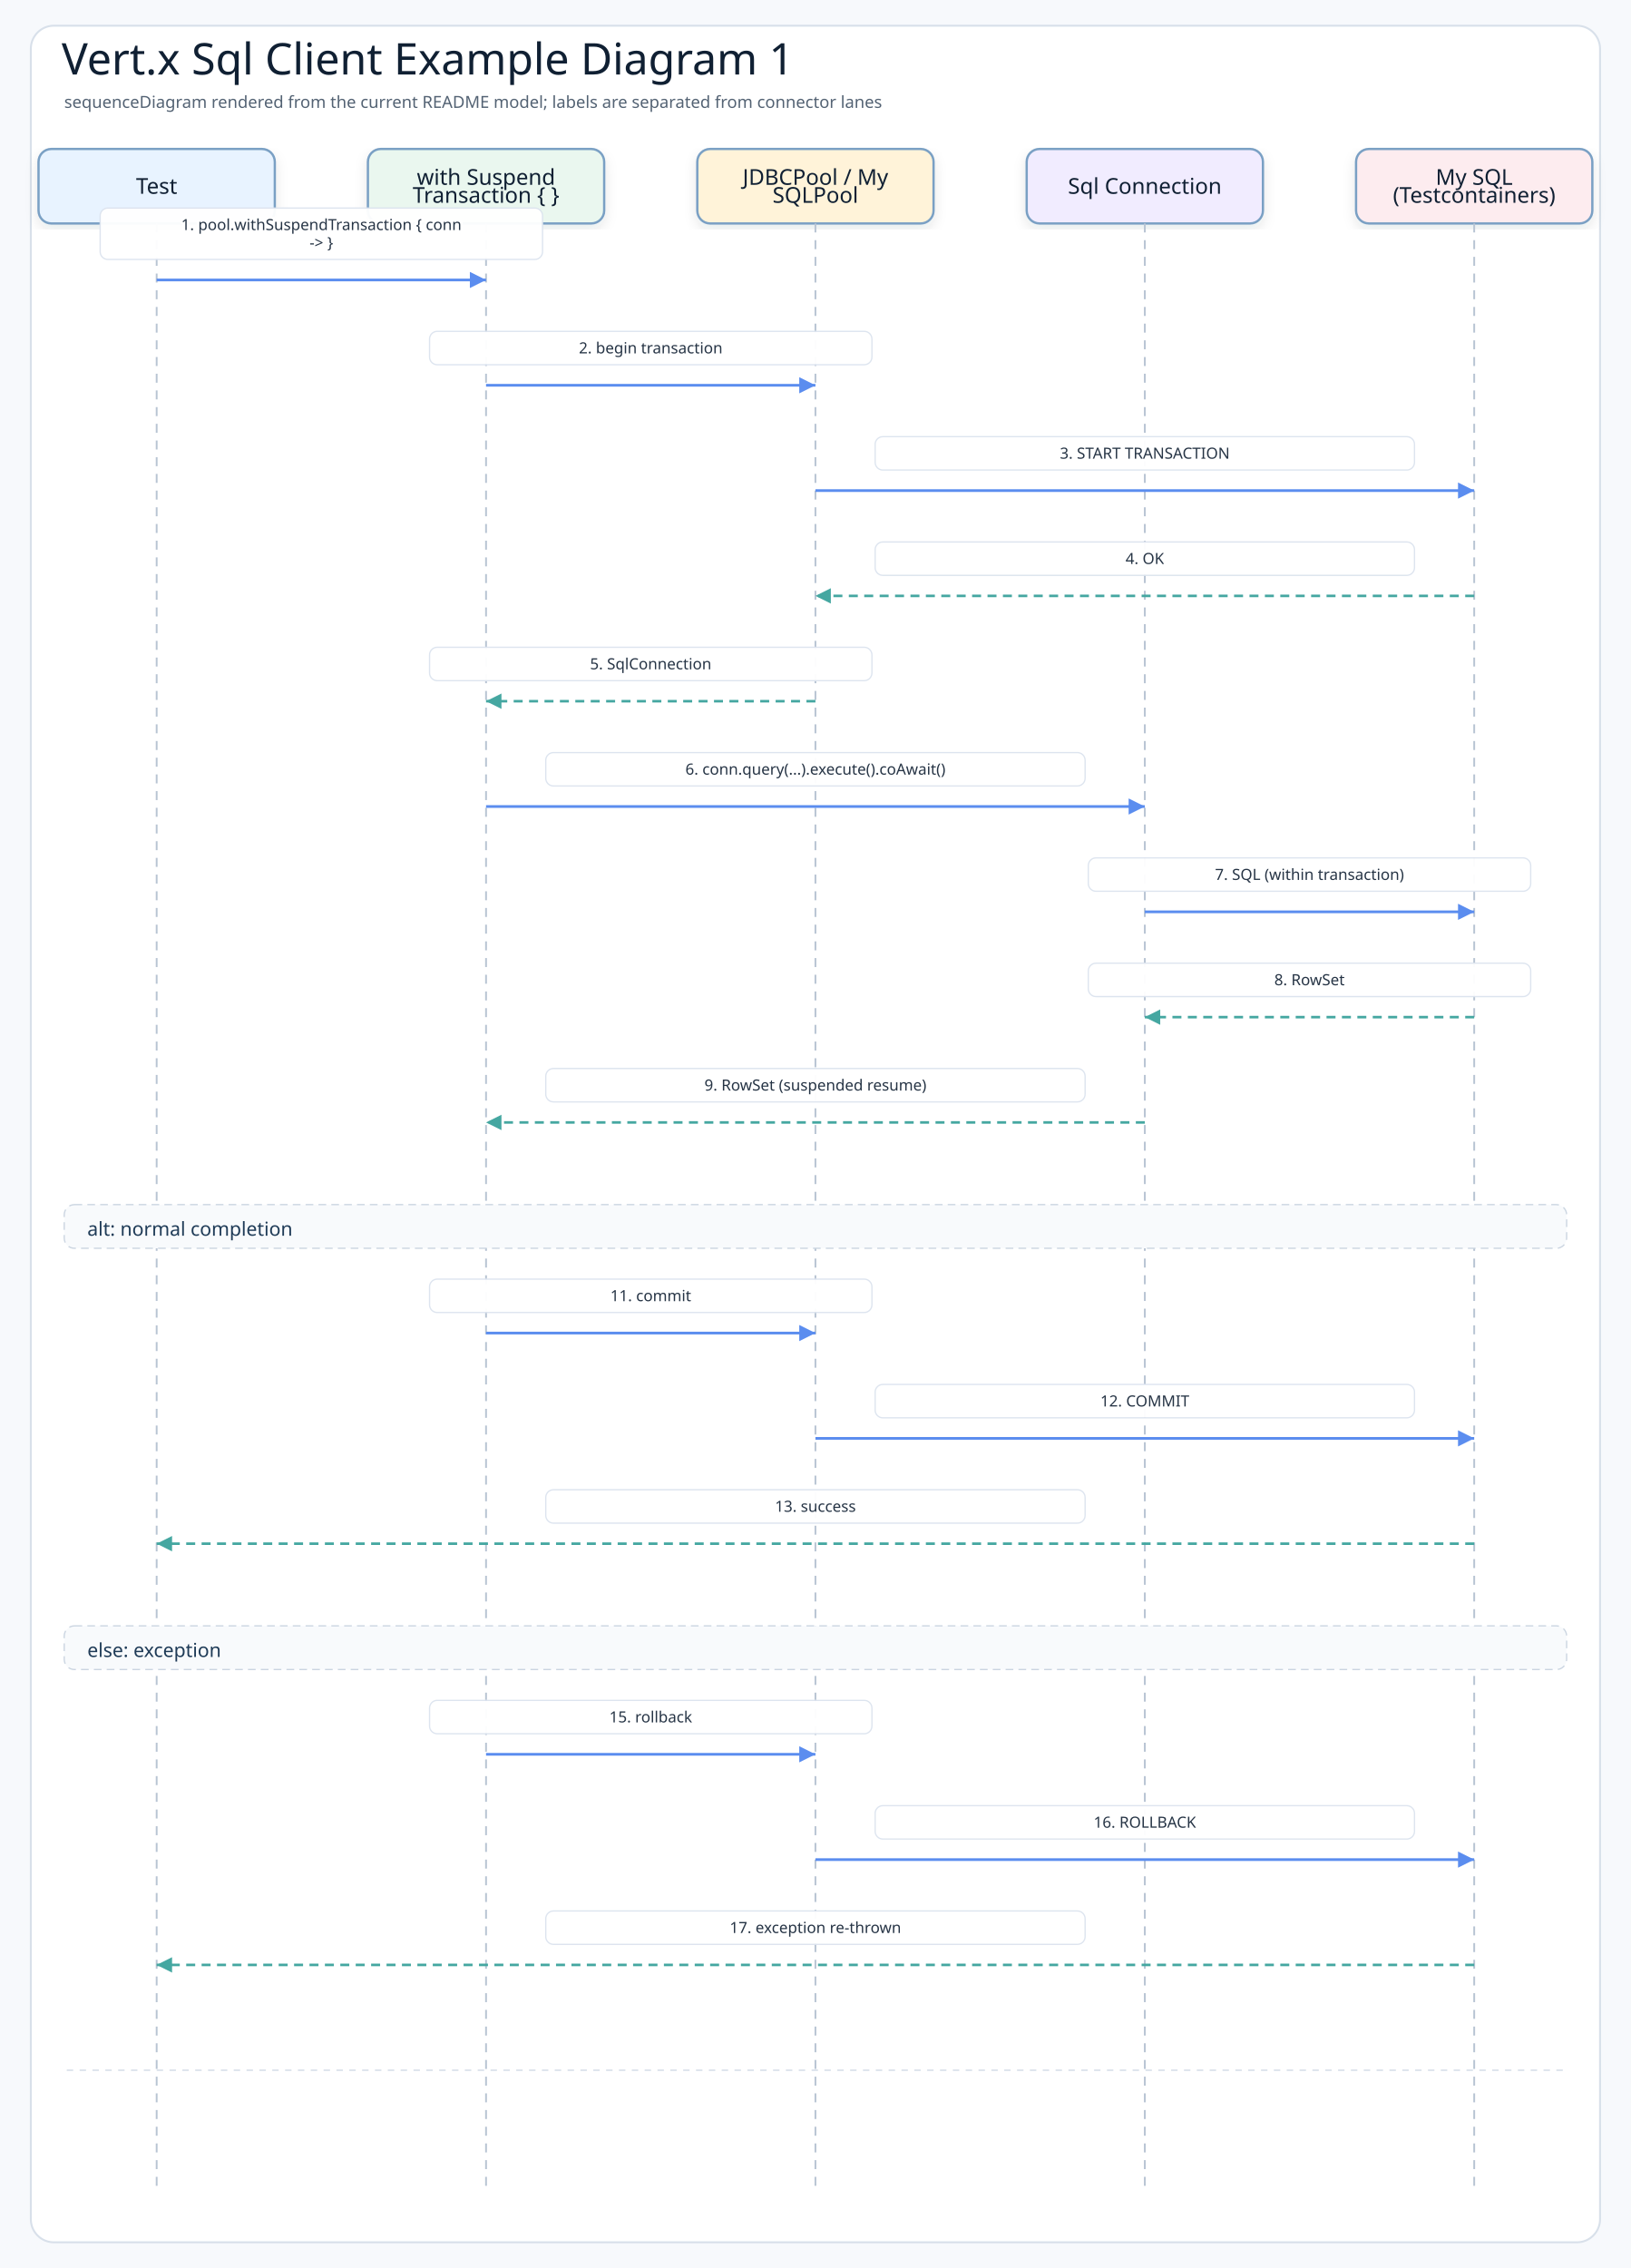
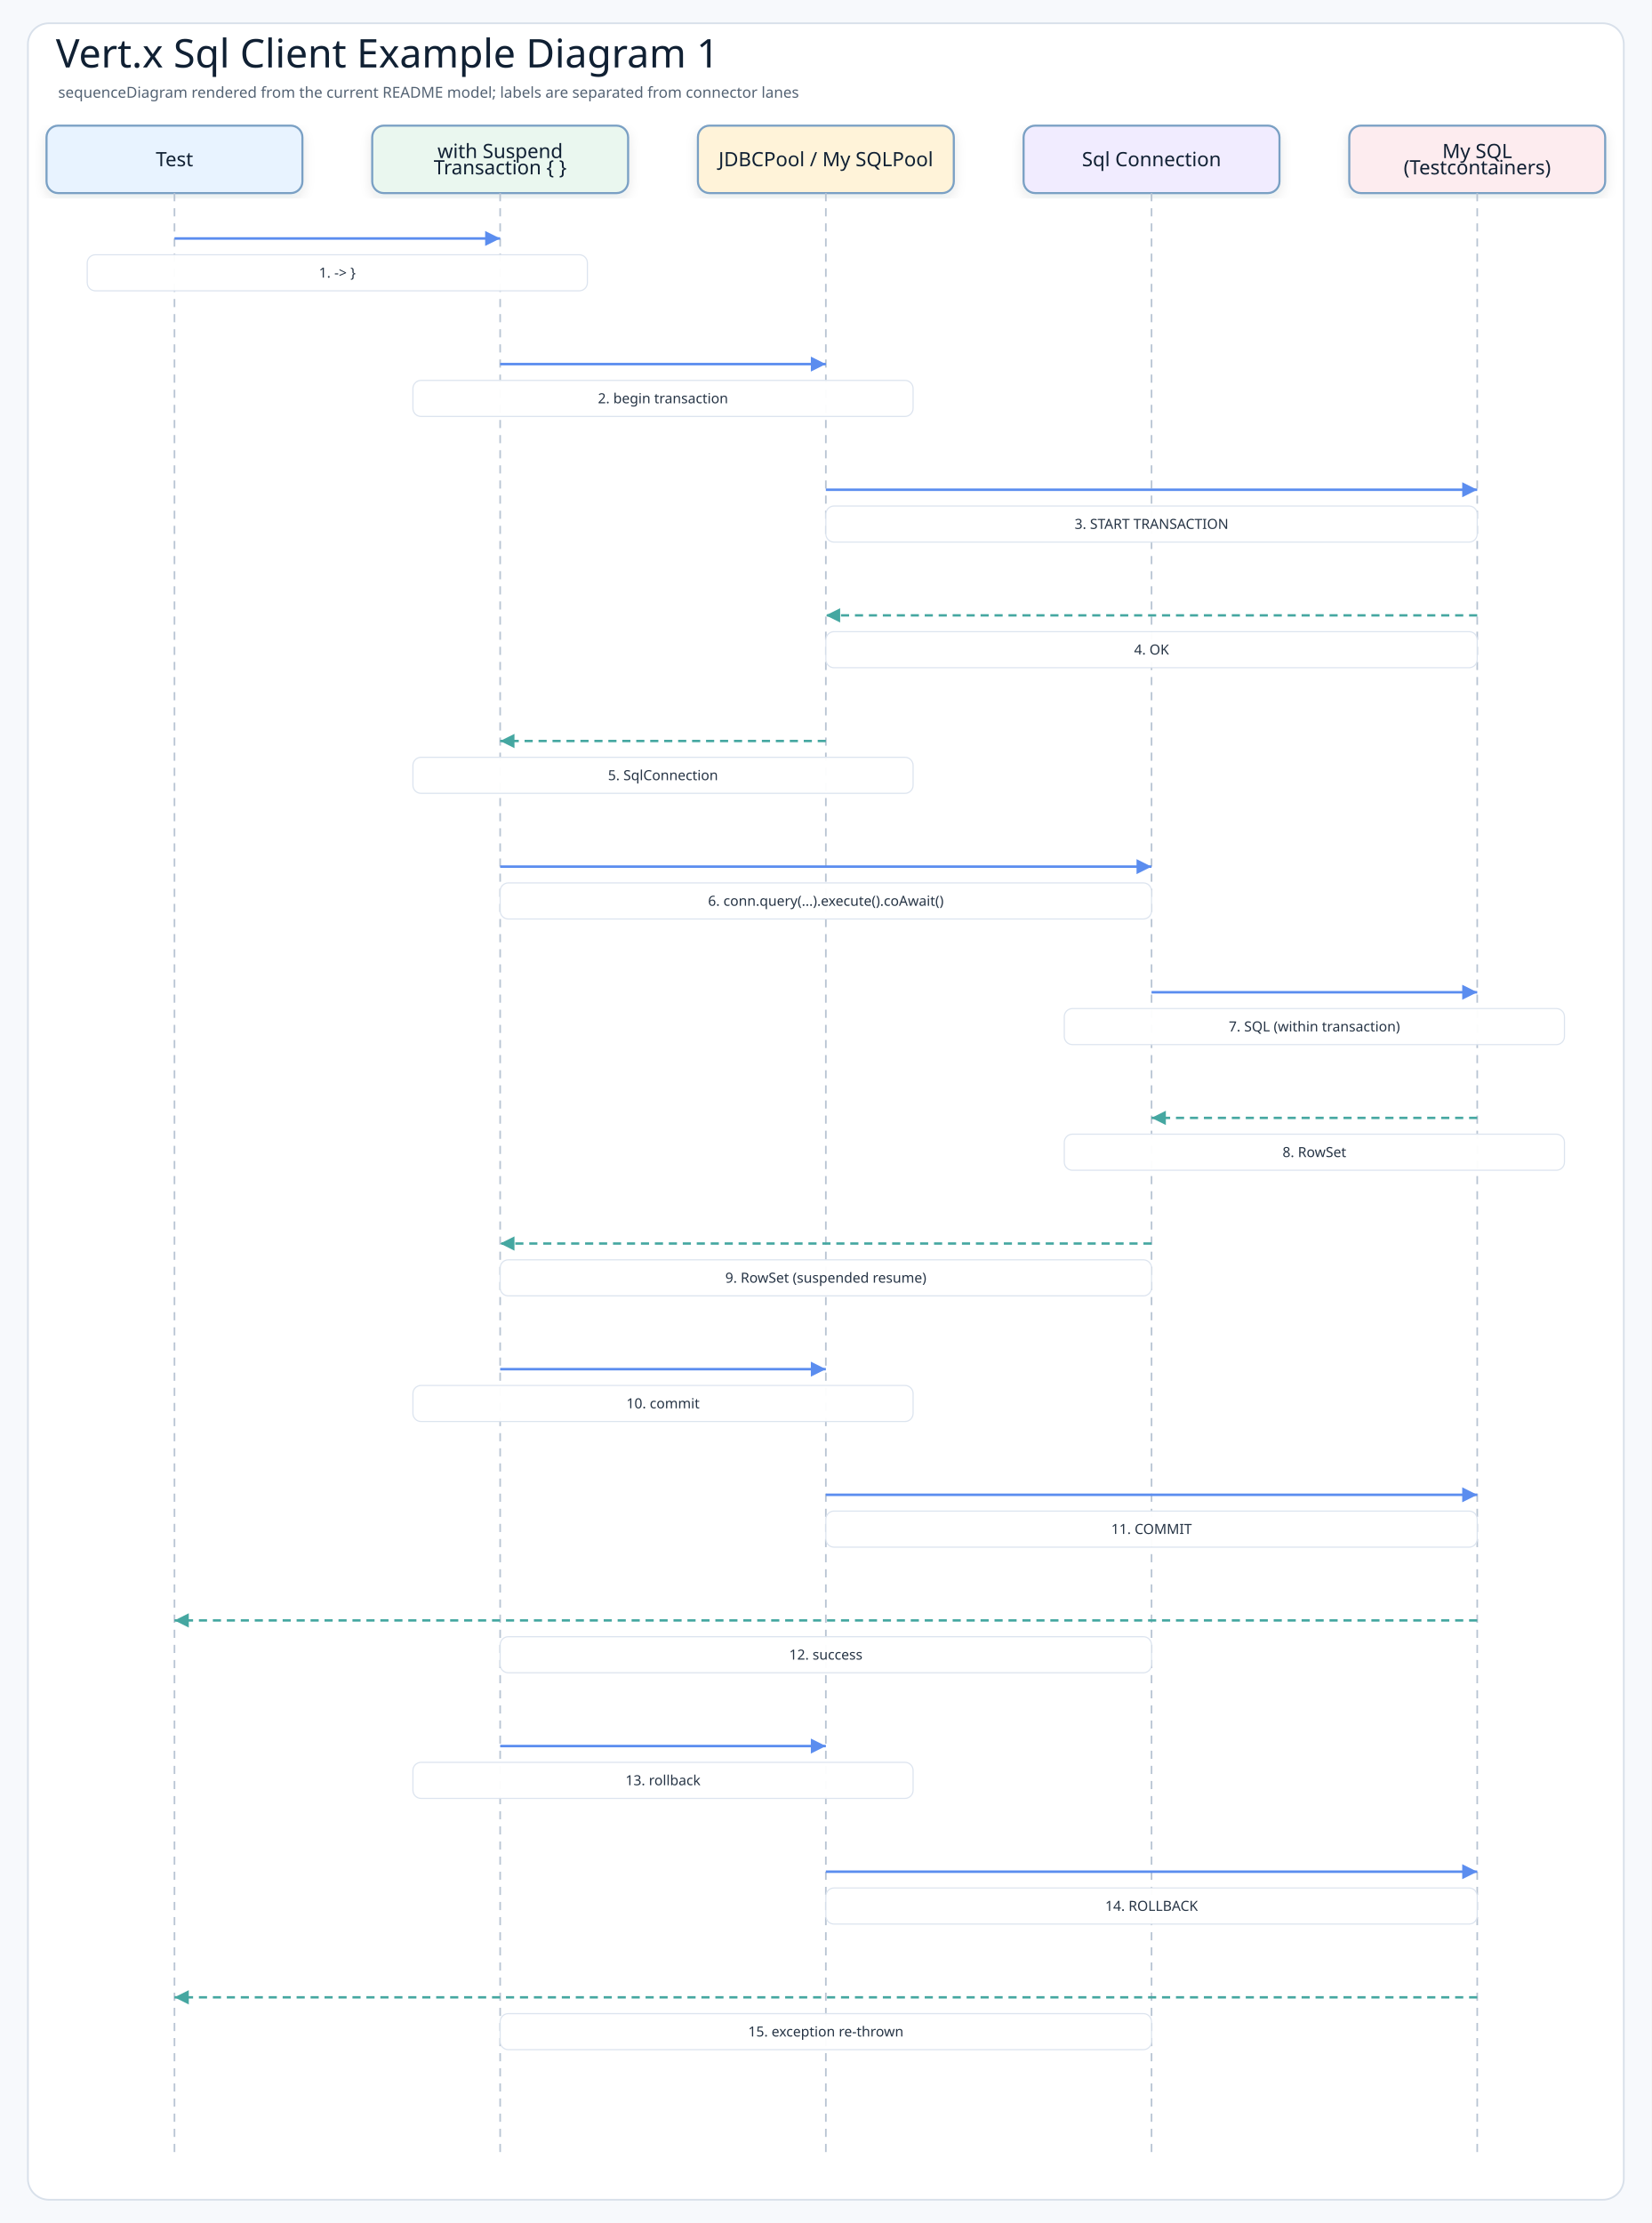
- <svg xmlns="http://www.w3.org/2000/svg" width="1270" height="1766" viewBox="0 0 1270 1766" role="img" aria-label="Vert.x Sql Client Example Diagram 1">
+ <svg xmlns="http://www.w3.org/2000/svg" width="1420" height="1911" viewBox="0 0 1420 1911" role="img" aria-label="Vert.x Sql Client Example Diagram 1">
  <defs>
    <filter id="shadow" x="-8%" y="-8%" width="116%" height="116%">
      <feDropShadow dx="0" dy="4" stdDeviation="5" flood-color="#1f2937" flood-opacity="0.10" />
    </filter>
    <marker id="arrowBlue" markerWidth="8" markerHeight="8" refX="7" refY="4" orient="auto" markerUnits="strokeWidth">
      <path d="M1 1 L7 4 L1 7 Z" fill="#5b8def" />
    </marker>
    <marker id="arrowTeal" markerWidth="8" markerHeight="8" refX="7" refY="4" orient="auto" markerUnits="strokeWidth">
      <path d="M1 1 L7 4 L1 7 Z" fill="#45a7a1" />
    </marker>
    <style>
    .canvas{fill:#f7f9fc}
    .frame{fill:#ffffff;stroke:#d8e0ea;stroke-width:1.5}
    .title{font-family:"Architects Daughter";font-size:34px;fill:#102033}
    .subtitle{font-family:"Comic Mono";font-size:13px;fill:#536273}
    .actor{font-family:"Architects Daughter";font-size:17px;fill:#102033}
+     .message{font-family:"Comic Mono";font-size:12px;fill:#263445;paint-order:stroke;stroke:#ffffff;stroke-width:4px;stroke-linejoin:round}
    .detail{font-family:"Comic Mono";font-size:11px;fill:#536273}
-     .message{font-family:"Comic Mono";font-size:12px;fill:#263445;paint-order:stroke;stroke:#ffffff;stroke-width:4px;stroke-linejoin:round}
-     .branch{font-family:"Architects Daughter";font-size:15px;fill:#1f3b57}
    .lifeline{stroke:#b8c4d3;stroke-width:1.4;stroke-dasharray:7 6}
-     .call{stroke:#5b8def;stroke-width:2.1;fill:none;marker-end:url(#arrowBlue)}
-     .return{stroke:#45a7a1;stroke-width:2;stroke-dasharray:7 5;fill:none;marker-end:url(#arrowTeal)}
+     .call{stroke:#5b8def;stroke-width:2.15;fill:none;marker-end:url(#arrowBlue)}
+     .return{stroke:#45a7a1;stroke-width:2.05;stroke-dasharray:7 5;fill:none;marker-end:url(#arrowTeal)}
    .box{stroke-width:1.8;filter:url(#shadow)}
  </style>
  </defs>
-   <rect class="canvas" width="1270" height="1766" />
-   <rect class="frame" x="24" y="20" width="1222" height="1726" rx="18" />
+   <rect class="canvas" width="1420" height="1911" />
+   <rect class="frame" x="24" y="20" width="1372" height="1871" rx="18" />
  <text class="title" x="48" y="58">Vert.x Sql Client Example Diagram 1</text>
  <text class="subtitle" x="50" y="84">sequenceDiagram rendered from the current README model; labels are separated from connector lanes</text>
-   <rect class="box" x="30" y="116" width="184" height="58" rx="10" fill="#e8f3ff" stroke="#7aa0c4" />
-   <text class="actor" x="122" y="145" text-anchor="middle" dominant-baseline="middle">Test</text>
-   <line class="lifeline" x1="122" y1="174" x2="122" y2="1708" />
-   <rect class="box" x="286.5" y="116" width="184" height="58" rx="10" fill="#eaf7ef" stroke="#7aa0c4" />
-   <text class="actor" x="378.5" y="138" text-anchor="middle" dominant-baseline="middle">with Suspend</text>
-   <text class="actor" x="378.5" y="152" text-anchor="middle" dominant-baseline="middle">Transaction { }</text>
-   <line class="lifeline" x1="378.5" y1="174" x2="378.5" y2="1708" />
-   <rect class="box" x="543" y="116" width="184" height="58" rx="10" fill="#fff3d9" stroke="#7aa0c4" />
-   <text class="actor" x="635" y="138" text-anchor="middle" dominant-baseline="middle">JDBCPool / My</text>
-   <text class="actor" x="635" y="152" text-anchor="middle" dominant-baseline="middle">SQLPool</text>
-   <line class="lifeline" x1="635" y1="174" x2="635" y2="1708" />
-   <rect class="box" x="799.5" y="116" width="184" height="58" rx="10" fill="#f1ecff" stroke="#7aa0c4" />
-   <text class="actor" x="891.5" y="145" text-anchor="middle" dominant-baseline="middle">Sql Connection</text>
-   <line class="lifeline" x1="891.5" y1="174" x2="891.5" y2="1708" />
-   <rect class="box" x="1056" y="116" width="184" height="58" rx="10" fill="#fdecef" stroke="#7aa0c4" />
-   <text class="actor" x="1148" y="138" text-anchor="middle" dominant-baseline="middle">My SQL</text>
-   <text class="actor" x="1148" y="152" text-anchor="middle" dominant-baseline="middle">(Testcontainers)</text>
-   <line class="lifeline" x1="1148" y1="174" x2="1148" y2="1708" />
-   <rect x="78" y="162" width="344.5" height="40" rx="6" fill="#ffffff" opacity="0.95" stroke="#dbe3ee" />
-   <text class="message" x="250.25" y="175" text-anchor="middle" dominant-baseline="middle">1. pool.withSuspendTransaction { conn</text>
-   <text class="message" x="250.25" y="189" text-anchor="middle" dominant-baseline="middle">-&gt; }</text>
-   <path class="call" d="M122 218 L378.5 218" />
-   <rect x="334.5" y="258" width="344.5" height="26" rx="6" fill="#ffffff" opacity="0.95" stroke="#dbe3ee" />
-   <text class="message" x="506.75" y="271" text-anchor="middle" dominant-baseline="middle">2. begin transaction</text>
-   <path class="call" d="M378.5 300 L635 300" />
-   <rect x="681.5" y="340" width="420" height="26" rx="6" fill="#ffffff" opacity="0.95" stroke="#dbe3ee" />
-   <text class="message" x="891.5" y="353" text-anchor="middle" dominant-baseline="middle">3. START TRANSACTION</text>
-   <path class="call" d="M635 382 L1148 382" />
-   <rect x="681.5" y="422" width="420" height="26" rx="6" fill="#ffffff" opacity="0.95" stroke="#dbe3ee" />
-   <text class="message" x="891.5" y="435" text-anchor="middle" dominant-baseline="middle">4. OK</text>
-   <path class="return" d="M1148 464 L635 464" />
-   <rect x="334.5" y="504" width="344.5" height="26" rx="6" fill="#ffffff" opacity="0.95" stroke="#dbe3ee" />
-   <text class="message" x="506.75" y="517" text-anchor="middle" dominant-baseline="middle">5. SqlConnection</text>
-   <path class="return" d="M635 546 L378.5 546" />
-   <rect x="425" y="586" width="420" height="26" rx="6" fill="#ffffff" opacity="0.95" stroke="#dbe3ee" />
-   <text class="message" x="635" y="599" text-anchor="middle" dominant-baseline="middle">6. conn.query(...).execute().coAwait()</text>
-   <path class="call" d="M378.5 628 L891.5 628" />
-   <rect x="847.5" y="668" width="344.5" height="26" rx="6" fill="#ffffff" opacity="0.95" stroke="#dbe3ee" />
-   <text class="message" x="1019.75" y="681" text-anchor="middle" dominant-baseline="middle">7. SQL (within transaction)</text>
-   <path class="call" d="M891.5 710 L1148 710" />
-   <rect x="847.5" y="750" width="344.5" height="26" rx="6" fill="#ffffff" opacity="0.95" stroke="#dbe3ee" />
-   <text class="message" x="1019.75" y="763" text-anchor="middle" dominant-baseline="middle">8. RowSet</text>
-   <path class="return" d="M1148 792 L891.5 792" />
-   <rect x="425" y="832" width="420" height="26" rx="6" fill="#ffffff" opacity="0.95" stroke="#dbe3ee" />
-   <text class="message" x="635" y="845" text-anchor="middle" dominant-baseline="middle">9. RowSet (suspended resume)</text>
-   <path class="return" d="M891.5 874 L378.5 874" />
-   <rect x="50" y="938" width="1170" height="34" rx="8" fill="#f8fafc" stroke="#cbd5e1" stroke-dasharray="6 4" />
-   <text class="branch" x="68" y="957" dominant-baseline="middle">alt: normal completion</text>
-   <rect x="334.5" y="996" width="344.5" height="26" rx="6" fill="#ffffff" opacity="0.95" stroke="#dbe3ee" />
-   <text class="message" x="506.75" y="1009" text-anchor="middle" dominant-baseline="middle">11. commit</text>
-   <path class="call" d="M378.5 1038 L635 1038" />
-   <rect x="681.5" y="1078" width="420" height="26" rx="6" fill="#ffffff" opacity="0.95" stroke="#dbe3ee" />
-   <text class="message" x="891.5" y="1091" text-anchor="middle" dominant-baseline="middle">12. COMMIT</text>
-   <path class="call" d="M635 1120 L1148 1120" />
-   <rect x="425" y="1160" width="420" height="26" rx="6" fill="#ffffff" opacity="0.95" stroke="#dbe3ee" />
-   <text class="message" x="635" y="1173" text-anchor="middle" dominant-baseline="middle">13. success</text>
-   <path class="return" d="M1148 1202 L122 1202" />
-   <rect x="50" y="1266" width="1170" height="34" rx="8" fill="#f8fafc" stroke="#cbd5e1" stroke-dasharray="6 4" />
-   <text class="branch" x="68" y="1285" dominant-baseline="middle">else: exception</text>
-   <rect x="334.5" y="1324" width="344.5" height="26" rx="6" fill="#ffffff" opacity="0.95" stroke="#dbe3ee" />
-   <text class="message" x="506.75" y="1337" text-anchor="middle" dominant-baseline="middle">15. rollback</text>
-   <path class="call" d="M378.5 1366 L635 1366" />
-   <rect x="681.5" y="1406" width="420" height="26" rx="6" fill="#ffffff" opacity="0.95" stroke="#dbe3ee" />
-   <text class="message" x="891.5" y="1419" text-anchor="middle" dominant-baseline="middle">16. ROLLBACK</text>
-   <path class="call" d="M635 1448 L1148 1448" />
-   <rect x="425" y="1488" width="420" height="26" rx="6" fill="#ffffff" opacity="0.95" stroke="#dbe3ee" />
-   <text class="message" x="635" y="1501" text-anchor="middle" dominant-baseline="middle">17. exception re-thrown</text>
-   <path class="return" d="M1148 1530 L122 1530" />
-   <line x1="52" y1="1612" x2="1218" y2="1612" stroke="#d8e0ea" stroke-width="1.2" stroke-dasharray="5 5" />
+   <rect class="box" x="40" y="108" width="220" height="58" rx="10" fill="#e8f3ff" stroke="#7aa0c4" />
+   <text class="actor" x="150" y="137" text-anchor="middle" dominant-baseline="middle">Test</text>
+   <line class="lifeline" x1="150" y1="166" x2="150" y2="1853" />
+   <rect class="box" x="320" y="108" width="220" height="58" rx="10" fill="#eaf7ef" stroke="#7aa0c4" />
+   <text class="actor" x="430" y="130" text-anchor="middle" dominant-baseline="middle">with Suspend</text>
+   <text class="actor" x="430" y="144" text-anchor="middle" dominant-baseline="middle">Transaction { }</text>
+   <line class="lifeline" x1="430" y1="166" x2="430" y2="1853" />
+   <rect class="box" x="600" y="108" width="220" height="58" rx="10" fill="#fff3d9" stroke="#7aa0c4" />
+   <text class="actor" x="710" y="137" text-anchor="middle" dominant-baseline="middle">JDBCPool / My SQLPool</text>
+   <line class="lifeline" x1="710" y1="166" x2="710" y2="1853" />
+   <rect class="box" x="880" y="108" width="220" height="58" rx="10" fill="#f1ecff" stroke="#7aa0c4" />
+   <text class="actor" x="990" y="137" text-anchor="middle" dominant-baseline="middle">Sql Connection</text>
+   <line class="lifeline" x1="990" y1="166" x2="990" y2="1853" />
+   <rect class="box" x="1160" y="108" width="220" height="58" rx="10" fill="#fdecef" stroke="#7aa0c4" />
+   <text class="actor" x="1270" y="130" text-anchor="middle" dominant-baseline="middle">My SQL</text>
+   <text class="actor" x="1270" y="144" text-anchor="middle" dominant-baseline="middle">(Testcontainers)</text>
+   <line class="lifeline" x1="1270" y1="166" x2="1270" y2="1853" />
+   <path class="call" d="M150 205 L430 205" />
+   <rect class="message-label" x="75" y="219" width="430" height="31" rx="7" fill="#ffffff" opacity="0.96" stroke="#dbe3ee" />
+   <text class="message" x="290" y="234.5" text-anchor="middle" dominant-baseline="middle">1. -&gt; }</text>
+   <path class="call" d="M430 313 L710 313" />
+   <rect class="message-label" x="355" y="327" width="430" height="31" rx="7" fill="#ffffff" opacity="0.96" stroke="#dbe3ee" />
+   <text class="message" x="570" y="342.5" text-anchor="middle" dominant-baseline="middle">2. begin transaction</text>
+   <path class="call" d="M710 421 L1270 421" />
+   <rect class="message-label" x="710" y="435" width="560" height="31" rx="7" fill="#ffffff" opacity="0.96" stroke="#dbe3ee" />
+   <text class="message" x="990" y="450.5" text-anchor="middle" dominant-baseline="middle">3. START TRANSACTION</text>
+   <path class="return" d="M1270 529 L710 529" />
+   <rect class="message-label" x="710" y="543" width="560" height="31" rx="7" fill="#ffffff" opacity="0.96" stroke="#dbe3ee" />
+   <text class="message" x="990" y="558.5" text-anchor="middle" dominant-baseline="middle">4. OK</text>
+   <path class="return" d="M710 637 L430 637" />
+   <rect class="message-label" x="355" y="651" width="430" height="31" rx="7" fill="#ffffff" opacity="0.96" stroke="#dbe3ee" />
+   <text class="message" x="570" y="666.5" text-anchor="middle" dominant-baseline="middle">5. SqlConnection</text>
+   <path class="call" d="M430 745 L990 745" />
+   <rect class="message-label" x="430" y="759" width="560" height="31" rx="7" fill="#ffffff" opacity="0.96" stroke="#dbe3ee" />
+   <text class="message" x="710" y="774.5" text-anchor="middle" dominant-baseline="middle">6. conn.query(...).execute().coAwait()</text>
+   <path class="call" d="M990 853 L1270 853" />
+   <rect class="message-label" x="915" y="867" width="430" height="31" rx="7" fill="#ffffff" opacity="0.96" stroke="#dbe3ee" />
+   <text class="message" x="1130" y="882.5" text-anchor="middle" dominant-baseline="middle">7. SQL (within transaction)</text>
+   <path class="return" d="M1270 961 L990 961" />
+   <rect class="message-label" x="915" y="975" width="430" height="31" rx="7" fill="#ffffff" opacity="0.96" stroke="#dbe3ee" />
+   <text class="message" x="1130" y="990.5" text-anchor="middle" dominant-baseline="middle">8. RowSet</text>
+   <path class="return" d="M990 1069 L430 1069" />
+   <rect class="message-label" x="430" y="1083" width="560" height="31" rx="7" fill="#ffffff" opacity="0.96" stroke="#dbe3ee" />
+   <text class="message" x="710" y="1098.5" text-anchor="middle" dominant-baseline="middle">9. RowSet (suspended resume)</text>
+   <path class="call" d="M430 1177 L710 1177" />
+   <rect class="message-label" x="355" y="1191" width="430" height="31" rx="7" fill="#ffffff" opacity="0.96" stroke="#dbe3ee" />
+   <text class="message" x="570" y="1206.5" text-anchor="middle" dominant-baseline="middle">10. commit</text>
+   <path class="call" d="M710 1285 L1270 1285" />
+   <rect class="message-label" x="710" y="1299" width="560" height="31" rx="7" fill="#ffffff" opacity="0.96" stroke="#dbe3ee" />
+   <text class="message" x="990" y="1314.5" text-anchor="middle" dominant-baseline="middle">11. COMMIT</text>
+   <path class="return" d="M1270 1393 L150 1393" />
+   <rect class="message-label" x="430" y="1407" width="560" height="31" rx="7" fill="#ffffff" opacity="0.96" stroke="#dbe3ee" />
+   <text class="message" x="710" y="1422.5" text-anchor="middle" dominant-baseline="middle">12. success</text>
+   <path class="call" d="M430 1501 L710 1501" />
+   <rect class="message-label" x="355" y="1515" width="430" height="31" rx="7" fill="#ffffff" opacity="0.96" stroke="#dbe3ee" />
+   <text class="message" x="570" y="1530.5" text-anchor="middle" dominant-baseline="middle">13. rollback</text>
+   <path class="call" d="M710 1609 L1270 1609" />
+   <rect class="message-label" x="710" y="1623" width="560" height="31" rx="7" fill="#ffffff" opacity="0.96" stroke="#dbe3ee" />
+   <text class="message" x="990" y="1638.5" text-anchor="middle" dominant-baseline="middle">14. ROLLBACK</text>
+   <path class="return" d="M1270 1717 L150 1717" />
+   <rect class="message-label" x="430" y="1731" width="560" height="31" rx="7" fill="#ffffff" opacity="0.96" stroke="#dbe3ee" />
+   <text class="message" x="710" y="1746.5" text-anchor="middle" dominant-baseline="middle">15. exception re-thrown</text>
</svg>
